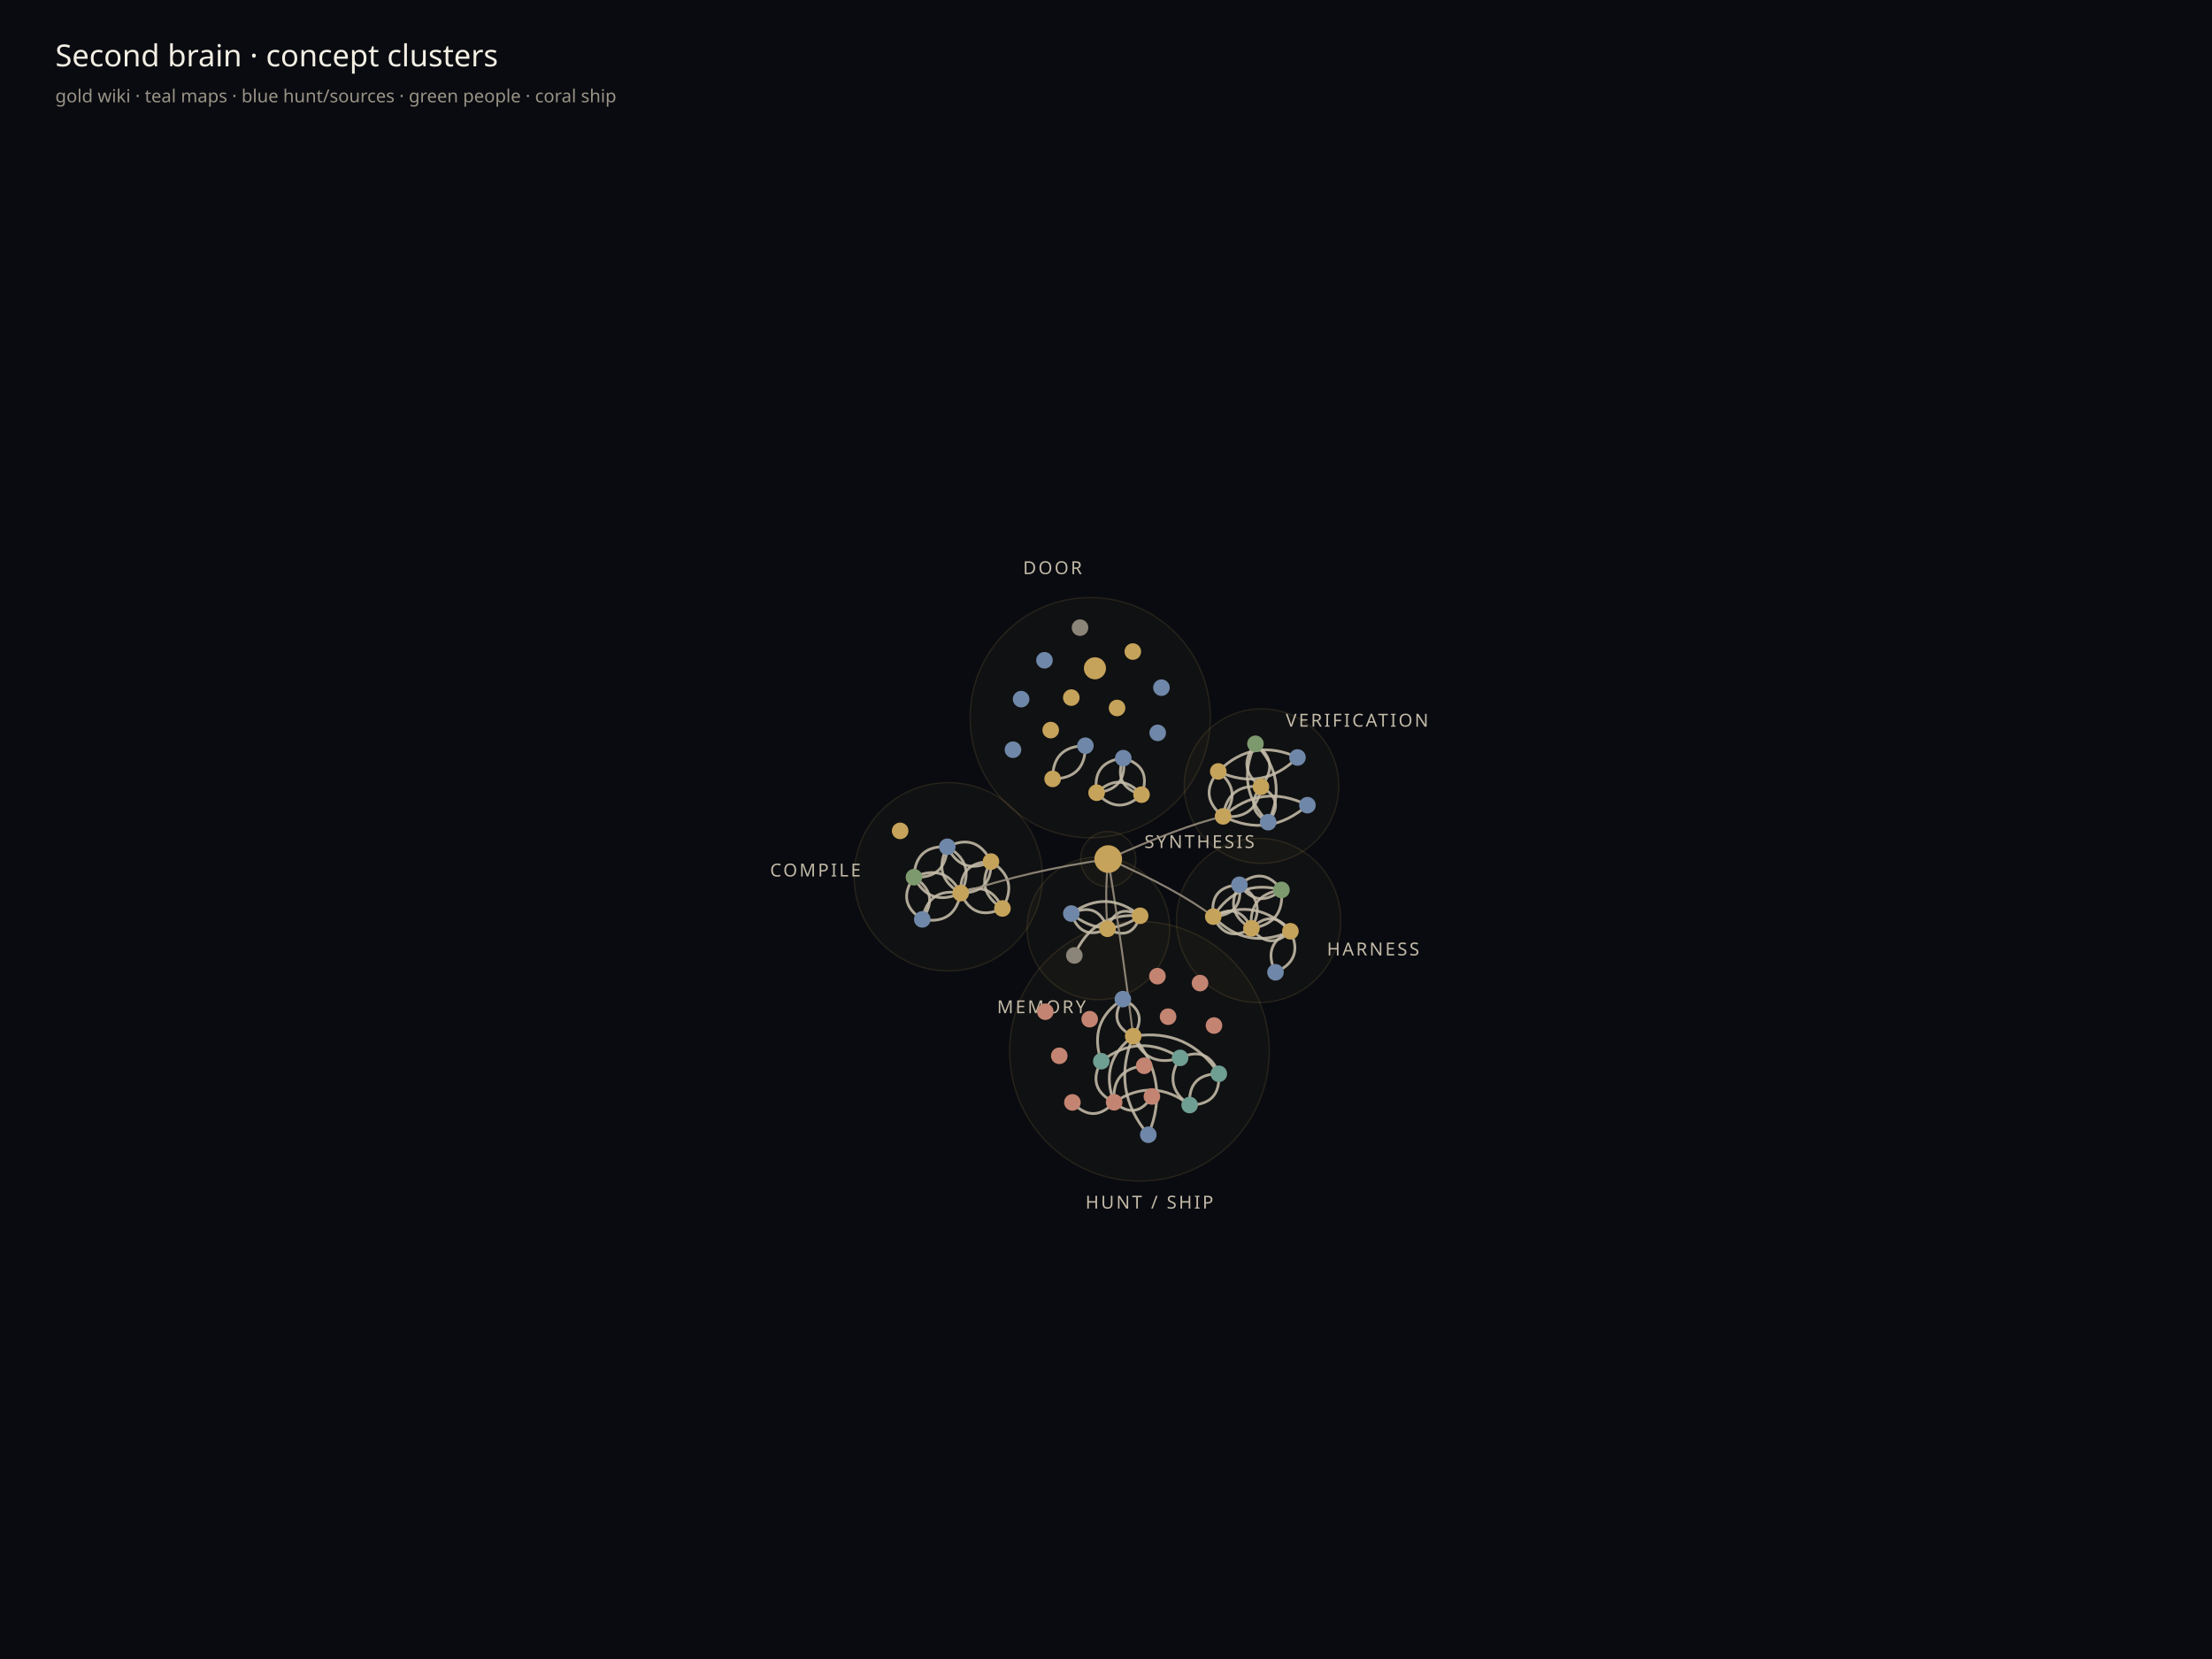
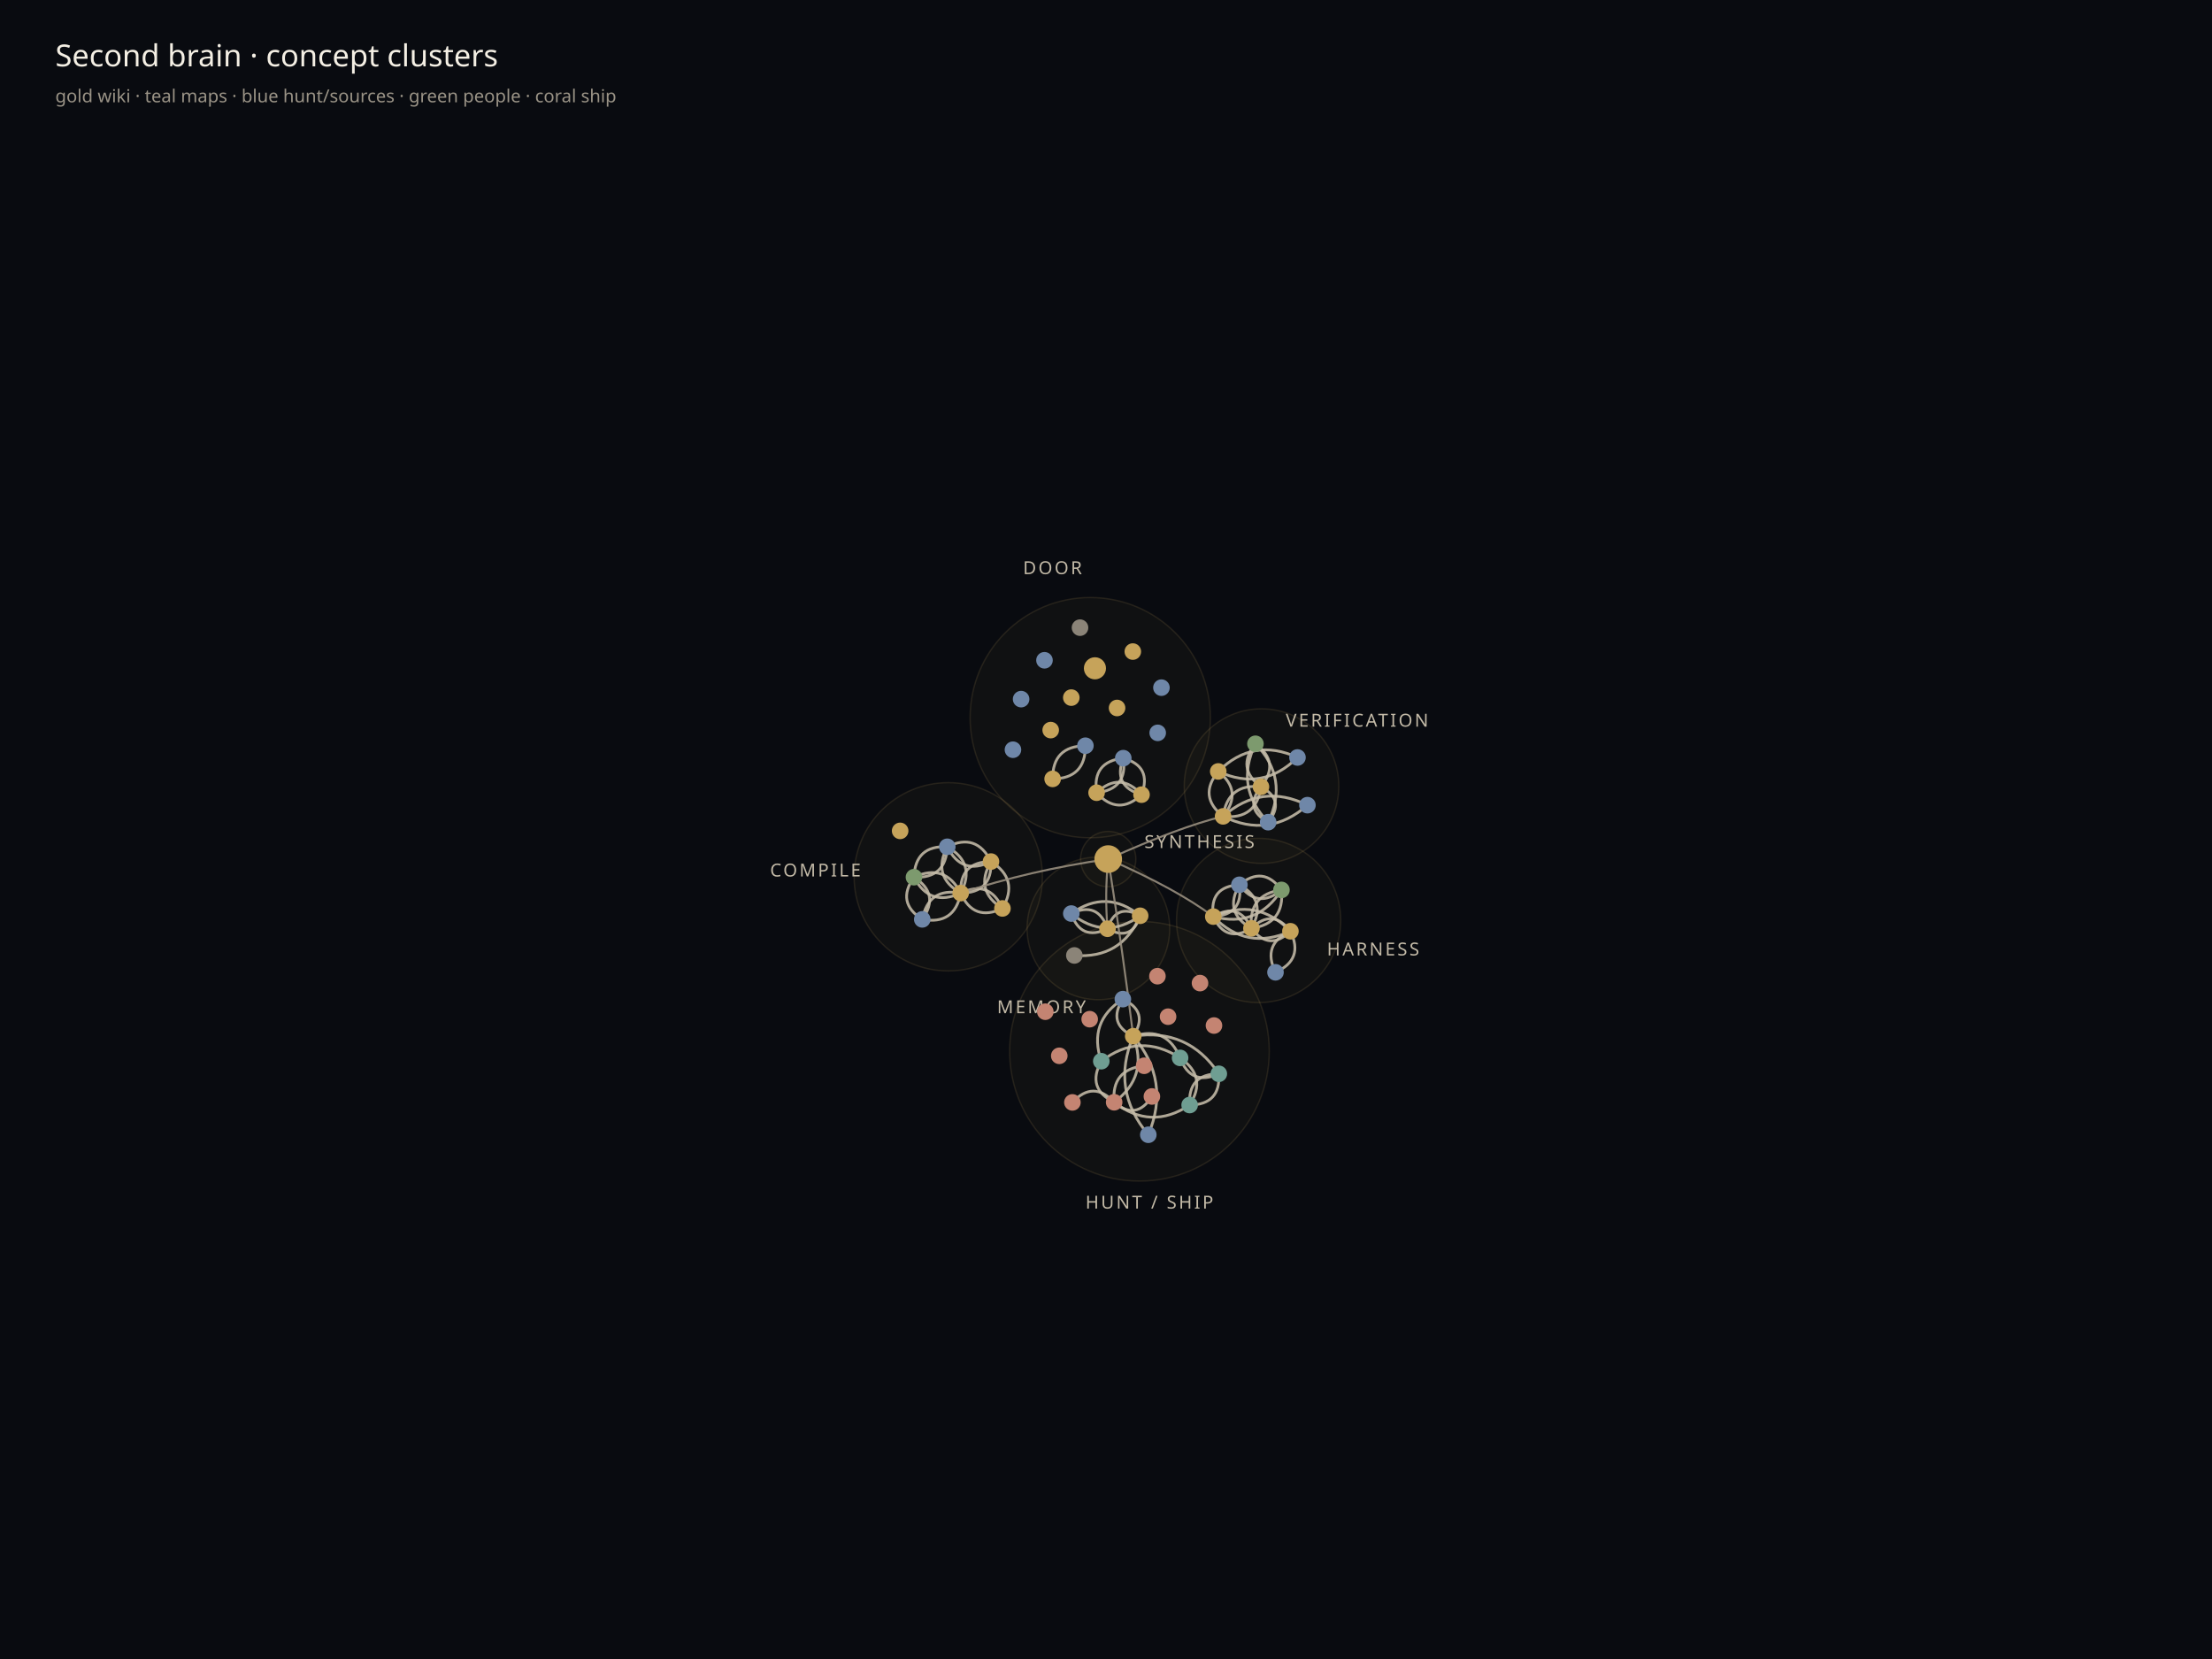
<svg xmlns="http://www.w3.org/2000/svg" viewBox="0 0 1600 1200" width="1600" height="1200">
  <rect width="100%" height="100%" fill="#090b10" />
  <text x="40" y="48" fill="#f4efe4" font-family="ui-sans-serif,system-ui,sans-serif" font-size="22">Second brain · concept clusters</text>
  <text x="40" y="74" fill="#9a9386" font-family="ui-sans-serif,system-ui,sans-serif" font-size="13">gold wiki · teal maps · blue hunt/sources · green people · coral ship</text>
  <circle cx="824.2" cy="760.4" r="93.9" fill="rgba(198,163,90,0.04)" stroke="rgba(198,163,90,0.14)" stroke-width="1" />
  <text x="831.4" y="874.2" fill="#c4bba8" font-family="ui-sans-serif,system-ui,sans-serif" font-size="13" letter-spacing="0.12em" text-anchor="middle">HUNT / SHIP</text>
  <circle cx="788.6" cy="519.1" r="86.9" fill="rgba(198,163,90,0.04)" stroke="rgba(198,163,90,0.14)" stroke-width="1" />
  <text x="761.3" y="415.3" fill="#c4bba8" font-family="ui-sans-serif,system-ui,sans-serif" font-size="13" letter-spacing="0.12em" text-anchor="middle">DOOR</text>
  <circle cx="794.5" cy="671.5" r="51.6" fill="rgba(198,163,90,0.04)" stroke="rgba(198,163,90,0.14)" stroke-width="1" />
  <text x="753.3" y="732.9" fill="#c4bba8" font-family="ui-sans-serif,system-ui,sans-serif" font-size="13" letter-spacing="0.12em" text-anchor="middle">MEMORY</text>
  <circle cx="685.9" cy="634.2" r="68.1" fill="rgba(198,163,90,0.04)" stroke="rgba(198,163,90,0.14)" stroke-width="1" />
  <text x="589.8" y="634.0" fill="#c4bba8" font-family="ui-sans-serif,system-ui,sans-serif" font-size="13" letter-spacing="0.12em" text-anchor="middle">COMPILE</text>
  <circle cx="912.5" cy="568.6" r="55.9" fill="rgba(198,163,90,0.04)" stroke="rgba(198,163,90,0.14)" stroke-width="1" />
  <text x="981.6" y="525.6" fill="#c4bba8" font-family="ui-sans-serif,system-ui,sans-serif" font-size="13" letter-spacing="0.12em" text-anchor="middle">VERIFICATION</text>
  <circle cx="910.4" cy="665.8" r="59.4" fill="rgba(198,163,90,0.04)" stroke="rgba(198,163,90,0.14)" stroke-width="1" />
  <text x="993.2" y="691.1" fill="#c4bba8" font-family="ui-sans-serif,system-ui,sans-serif" font-size="13" letter-spacing="0.12em" text-anchor="middle">HARNESS</text>
  <circle cx="801.6" cy="621.4" r="20.0" fill="rgba(198,163,90,0.04)" stroke="rgba(198,163,90,0.14)" stroke-width="1" />
  <text x="867.6" y="613.4" fill="#c4bba8" font-family="ui-sans-serif,system-ui,sans-serif" font-size="13" letter-spacing="0.12em" text-anchor="middle">SYNTHESIS</text>
-   <path d="M 853.6 765.2 Q 840.5 785.6 860.5 799.3" fill="none" stroke="#c4bba8" stroke-width="2.0" stroke-opacity="0.88" />
+   <path d="M 853.6 765.2 Q 873.6 778.9 860.5 799.3" fill="none" stroke="#c4bba8" stroke-width="2.0" stroke-opacity="0.88" />
  <path d="M 853.6 765.2 Q 824.2 746.4 796.6 767.6" fill="none" stroke="#c4bba8" stroke-width="2.0" stroke-opacity="0.88" />
-   <path d="M 853.6 765.2 Q 873.8 755.9 881.6 776.7" fill="none" stroke="#c4bba8" stroke-width="2.0" stroke-opacity="0.88" />
-   <path d="M 777.1 691.1 Q 790.7 659.8 824.7 662.4" fill="none" stroke="#c4bba8" stroke-width="2.0" stroke-opacity="0.88" />
+   <path d="M 853.6 765.2 Q 861.4 785.9 881.6 776.7" fill="none" stroke="#c4bba8" stroke-width="2.0" stroke-opacity="0.88" />
+   <path d="M 777.1 691.1 Q 811.2 693.7 824.7 662.4" fill="none" stroke="#c4bba8" stroke-width="2.0" stroke-opacity="0.88" />
  <path d="M 805.9 797.3 Q 803.7 773.5 827.6 770.9" fill="none" stroke="#c4bba8" stroke-width="2.0" stroke-opacity="0.88" />
-   <path d="M 805.9 797.3 Q 790.8 813.6 775.7 797.4" fill="none" stroke="#c4bba8" stroke-width="2.0" stroke-opacity="0.88" />
+   <path d="M 805.9 797.3 Q 790.8 781.1 775.7 797.4" fill="none" stroke="#c4bba8" stroke-width="2.0" stroke-opacity="0.88" />
  <path d="M 805.9 797.3 Q 821.9 810.9 833.2 793.1" fill="none" stroke="#c4bba8" stroke-width="2.0" stroke-opacity="0.88" />
-   <path d="M 830.6 820.8 Q 847.0 781.8 819.7 749.5" fill="none" stroke="#c4bba8" stroke-width="2.0" stroke-opacity="0.88" />
+   <path d="M 830.6 820.8 Q 803.3 788.5 819.7 749.5" fill="none" stroke="#c4bba8" stroke-width="2.0" stroke-opacity="0.88" />
  <path d="M 761.4 563.4 Q 761.3 539.7 785.1 539.4" fill="none" stroke="#c4bba8" stroke-width="2.0" stroke-opacity="0.88" />
-   <path d="M 824.7 662.4 Q 799.2 680.6 774.9 660.8" fill="none" stroke="#c4bba8" stroke-width="2.0" stroke-opacity="0.88" />
+   <path d="M 824.7 662.4 Q 800.4 642.6 774.9 660.8" fill="none" stroke="#c4bba8" stroke-width="2.0" stroke-opacity="0.88" />
  <path d="M 824.7 662.4 Q 818.7 681.5 801.1 671.8" fill="none" stroke="#c4bba8" stroke-width="2.0" stroke-opacity="0.88" />
-   <path d="M 793.2 573.4 Q 789.9 550.9 812.5 548.4" fill="none" stroke="#c4bba8" stroke-width="2.0" stroke-opacity="0.88" />
-   <path d="M 793.2 573.4 Q 810.1 557.5 825.7 574.8" fill="none" stroke="#c4bba8" stroke-width="2.0" stroke-opacity="0.88" />
-   <path d="M 825.7 574.8 Q 808.8 590.6 793.2 573.4" fill="none" stroke="#c4bba8" stroke-width="2.0" stroke-opacity="0.88" />
+   <path d="M 793.2 573.4 Q 815.9 570.9 812.5 548.4" fill="none" stroke="#c4bba8" stroke-width="2.0" stroke-opacity="0.88" />
+   <path d="M 793.2 573.4 Q 808.8 590.6 825.7 574.8" fill="none" stroke="#c4bba8" stroke-width="2.0" stroke-opacity="0.88" />
+   <path d="M 825.7 574.8 Q 810.1 557.5 793.2 573.4" fill="none" stroke="#c4bba8" stroke-width="2.0" stroke-opacity="0.88" />
  <path d="M 825.7 574.8 Q 804.7 568.8 812.5 548.4" fill="none" stroke="#c4bba8" stroke-width="2.0" stroke-opacity="0.88" />
-   <path d="M 912.1 569.1 Q 899.4 585.0 917.3 594.7" fill="none" stroke="#c4bba8" stroke-width="2.0" stroke-opacity="0.88" />
-   <path d="M 912.1 569.1 Q 926.4 551.4 908.1 538.0" fill="none" stroke="#c4bba8" stroke-width="2.0" stroke-opacity="0.88" />
-   <path d="M 912.1 569.1 Q 888.1 566.5 884.7 590.5" fill="none" stroke="#c4bba8" stroke-width="2.0" stroke-opacity="0.88" />
-   <path d="M 905.2 671.5 Q 916.8 651.3 896.5 640.0" fill="none" stroke="#c4bba8" stroke-width="2.0" stroke-opacity="0.88" />
-   <path d="M 905.2 671.5 Q 886.7 682.6 877.6 663.0" fill="none" stroke="#c4bba8" stroke-width="2.0" stroke-opacity="0.88" />
-   <path d="M 905.2 671.5 Q 918.1 688.4 933.4 673.6" fill="none" stroke="#c4bba8" stroke-width="2.0" stroke-opacity="0.88" />
+   <path d="M 912.1 569.1 Q 930.1 578.8 917.3 594.7" fill="none" stroke="#c4bba8" stroke-width="2.0" stroke-opacity="0.88" />
+   <path d="M 912.1 569.1 Q 893.9 555.6 908.1 538.0" fill="none" stroke="#c4bba8" stroke-width="2.0" stroke-opacity="0.88" />
+   <path d="M 912.1 569.1 Q 908.8 593.1 884.7 590.5" fill="none" stroke="#c4bba8" stroke-width="2.0" stroke-opacity="0.88" />
+   <path d="M 905.2 671.5 Q 884.8 660.1 896.5 640.0" fill="none" stroke="#c4bba8" stroke-width="2.0" stroke-opacity="0.88" />
+   <path d="M 905.2 671.5 Q 896.1 651.9 877.6 663.0" fill="none" stroke="#c4bba8" stroke-width="2.0" stroke-opacity="0.88" />
+   <path d="M 905.2 671.5 Q 920.5 656.6 933.4 673.6" fill="none" stroke="#c4bba8" stroke-width="2.0" stroke-opacity="0.88" />
  <path d="M 905.2 671.5 Q 929.4 668.0 926.9 643.7" fill="none" stroke="#c4bba8" stroke-width="2.0" stroke-opacity="0.88" />
-   <path d="M 801.1 671.8 Q 781.8 681.0 774.9 660.8" fill="none" stroke="#c4bba8" stroke-width="2.0" stroke-opacity="0.88" />
+   <path d="M 801.1 671.8 Q 794.2 651.6 774.9 660.8" fill="none" stroke="#c4bba8" stroke-width="2.0" stroke-opacity="0.88" />
  <path d="M 801.1 671.8 Q 807.2 652.7 824.7 662.4" fill="none" stroke="#c4bba8" stroke-width="2.0" stroke-opacity="0.88" />
-   <path d="M 819.7 749.5 Q 800.7 740.4 812.2 722.7" fill="none" stroke="#c4bba8" stroke-width="2.0" stroke-opacity="0.88" />
-   <path d="M 819.7 749.5 Q 803.3 788.5 830.6 820.8" fill="none" stroke="#c4bba8" stroke-width="2.0" stroke-opacity="0.88" />
-   <path d="M 819.7 749.5 Q 794.6 768.1 805.9 797.3" fill="none" stroke="#c4bba8" stroke-width="2.0" stroke-opacity="0.88" />
-   <path d="M 819.7 749.5 Q 829.4 773.0 853.6 765.2" fill="none" stroke="#c4bba8" stroke-width="2.0" stroke-opacity="0.88" />
-   <path d="M 694.9 646.0 Q 717.7 645.9 716.8 623.2" fill="none" stroke="#c4bba8" stroke-width="2.0" stroke-opacity="0.88" />
+   <path d="M 819.7 749.5 Q 831.3 731.8 812.2 722.7" fill="none" stroke="#c4bba8" stroke-width="2.0" stroke-opacity="0.88" />
+   <path d="M 819.7 749.5 Q 847.0 781.8 830.6 820.8" fill="none" stroke="#c4bba8" stroke-width="2.0" stroke-opacity="0.88" />
+   <path d="M 819.7 749.5 Q 831.0 778.7 805.9 797.3" fill="none" stroke="#c4bba8" stroke-width="2.0" stroke-opacity="0.88" />
+   <path d="M 819.7 749.5 Q 843.9 741.7 853.6 765.2" fill="none" stroke="#c4bba8" stroke-width="2.0" stroke-opacity="0.88" />
+   <path d="M 694.9 646.0 Q 694.0 623.3 716.8 623.2" fill="none" stroke="#c4bba8" stroke-width="2.0" stroke-opacity="0.88" />
  <path d="M 694.9 646.0 Q 704.3 667.0 725.1 657.1" fill="none" stroke="#c4bba8" stroke-width="2.0" stroke-opacity="0.88" />
  <path d="M 694.9 646.0 Q 683.5 624.1 661.1 634.5" fill="none" stroke="#c4bba8" stroke-width="2.0" stroke-opacity="0.88" />
  <path d="M 694.9 646.0 Q 673.9 634.0 685.2 612.5" fill="none" stroke="#c4bba8" stroke-width="2.0" stroke-opacity="0.88" />
  <path d="M 694.9 646.0 Q 690.5 669.3 667.1 665.0" fill="none" stroke="#c4bba8" stroke-width="2.0" stroke-opacity="0.88" />
-   <path d="M 716.8 623.2 Q 706.3 602.1 685.2 612.5" fill="none" stroke="#c4bba8" stroke-width="2.0" stroke-opacity="0.88" />
-   <path d="M 716.8 623.2 Q 694.0 623.3 694.9 646.0" fill="none" stroke="#c4bba8" stroke-width="2.0" stroke-opacity="0.88" />
-   <path d="M 716.8 623.2 Q 737.4 636.1 725.1 657.1" fill="none" stroke="#c4bba8" stroke-width="2.0" stroke-opacity="0.88" />
+   <path d="M 716.8 623.2 Q 695.7 633.6 685.2 612.5" fill="none" stroke="#c4bba8" stroke-width="2.0" stroke-opacity="0.88" />
+   <path d="M 716.8 623.2 Q 717.7 645.9 694.9 646.0" fill="none" stroke="#c4bba8" stroke-width="2.0" stroke-opacity="0.88" />
+   <path d="M 716.8 623.2 Q 704.5 644.2 725.1 657.1" fill="none" stroke="#c4bba8" stroke-width="2.0" stroke-opacity="0.88" />
  <path d="M 877.6 663.0 Q 899.6 661.7 896.5 640.0" fill="none" stroke="#c4bba8" stroke-width="2.0" stroke-opacity="0.88" />
-   <path d="M 877.6 663.0 Q 896.1 651.9 905.2 671.5" fill="none" stroke="#c4bba8" stroke-width="2.0" stroke-opacity="0.88" />
+   <path d="M 877.6 663.0 Q 886.7 682.6 905.2 671.5" fill="none" stroke="#c4bba8" stroke-width="2.0" stroke-opacity="0.88" />
  <path d="M 877.6 663.0 Q 901.8 687.9 933.4 673.6" fill="none" stroke="#c4bba8" stroke-width="2.0" stroke-opacity="0.88" />
-   <path d="M 881.2 558.0 Q 913.3 572.8 938.5 547.9" fill="none" stroke="#c4bba8" stroke-width="2.0" stroke-opacity="0.88" />
+   <path d="M 881.2 558.0 Q 906.3 533.1 938.5 547.9" fill="none" stroke="#c4bba8" stroke-width="2.0" stroke-opacity="0.88" />
  <path d="M 881.2 558.0 Q 866.4 576.0 884.7 590.5" fill="none" stroke="#c4bba8" stroke-width="2.0" stroke-opacity="0.88" />
  <path d="M 933.4 673.6 Q 943.4 694.0 922.6 703.3" fill="none" stroke="#c4bba8" stroke-width="2.0" stroke-opacity="0.88" />
  <path d="M 933.4 673.6 Q 909.2 648.7 877.6 663.0" fill="none" stroke="#c4bba8" stroke-width="2.0" stroke-opacity="0.88" />
-   <path d="M 933.4 673.6 Q 920.5 656.6 905.2 671.5" fill="none" stroke="#c4bba8" stroke-width="2.0" stroke-opacity="0.88" />
-   <path d="M 725.1 657.1 Q 704.5 644.2 716.8 623.2" fill="none" stroke="#c4bba8" stroke-width="2.0" stroke-opacity="0.88" />
+   <path d="M 933.4 673.6 Q 918.1 688.4 905.2 671.5" fill="none" stroke="#c4bba8" stroke-width="2.0" stroke-opacity="0.88" />
+   <path d="M 725.1 657.1 Q 737.4 636.1 716.8 623.2" fill="none" stroke="#c4bba8" stroke-width="2.0" stroke-opacity="0.88" />
  <path d="M 725.1 657.1 Q 715.7 636.1 694.9 646.0" fill="none" stroke="#c4bba8" stroke-width="2.0" stroke-opacity="0.88" />
  <path d="M 884.7 590.5 Q 912.5 566.0 945.7 582.4" fill="none" stroke="#c4bba8" stroke-width="2.0" stroke-opacity="0.88" />
-   <path d="M 884.7 590.5 Q 908.8 593.1 912.1 569.1" fill="none" stroke="#c4bba8" stroke-width="2.0" stroke-opacity="0.88" />
+   <path d="M 884.7 590.5 Q 888.1 566.5 912.1 569.1" fill="none" stroke="#c4bba8" stroke-width="2.0" stroke-opacity="0.88" />
  <path d="M 884.7 590.5 Q 899.4 572.4 881.2 558.0" fill="none" stroke="#c4bba8" stroke-width="2.0" stroke-opacity="0.88" />
  <path d="M 801.6 621.4 Q 745.0 629.5 694.9 646.0" fill="none" stroke="#9a9080" stroke-width="1.45" stroke-opacity="0.88" />
  <path d="M 801.6 621.4 Q 799.0 646.5 801.1 671.8" fill="none" stroke="#9a9080" stroke-width="1.45" stroke-opacity="0.88" />
  <path d="M 801.6 621.4 Q 851.4 643.2 877.6 663.0" fill="none" stroke="#9a9080" stroke-width="1.45" stroke-opacity="0.88" />
  <path d="M 801.6 621.4 Q 853.2 598.1 884.7 590.5" fill="none" stroke="#9a9080" stroke-width="1.45" stroke-opacity="0.88" />
  <path d="M 801.6 621.4 Q 812.3 689.4 819.7 749.5" fill="none" stroke="#9a9080" stroke-width="1.45" stroke-opacity="0.88" />
  <path d="M 796.6 767.6 Q 786.8 739.0 812.2 722.7" fill="none" stroke="#c4bba8" stroke-width="2.0" stroke-opacity="0.88" />
  <path d="M 796.6 767.6 Q 785.6 787.3 805.9 797.3" fill="none" stroke="#c4bba8" stroke-width="2.0" stroke-opacity="0.88" />
-   <path d="M 860.5 799.3 Q 833.9 778.7 805.9 797.3" fill="none" stroke="#c4bba8" stroke-width="2.0" stroke-opacity="0.88" />
+   <path d="M 860.5 799.3 Q 832.5 817.9 805.9 797.3" fill="none" stroke="#c4bba8" stroke-width="2.0" stroke-opacity="0.88" />
  <path d="M 860.5 799.3 Q 883.0 799.1 881.6 776.7" fill="none" stroke="#c4bba8" stroke-width="2.0" stroke-opacity="0.88" />
  <path d="M 881.6 776.7 Q 859.1 776.8 860.5 799.3" fill="none" stroke="#c4bba8" stroke-width="2.0" stroke-opacity="0.88" />
  <path d="M 881.6 776.7 Q 859.3 743.4 819.7 749.5" fill="none" stroke="#c4bba8" stroke-width="2.0" stroke-opacity="0.88" />
-   <path d="M 926.9 643.7 Q 895.2 635.3 877.6 663.0" fill="none" stroke="#c4bba8" stroke-width="2.0" stroke-opacity="0.88" />
+   <path d="M 926.9 643.7 Q 909.4 671.4 877.6 663.0" fill="none" stroke="#c4bba8" stroke-width="2.0" stroke-opacity="0.88" />
  <path d="M 926.9 643.7 Q 902.7 647.1 905.2 671.5" fill="none" stroke="#c4bba8" stroke-width="2.0" stroke-opacity="0.88" />
-   <path d="M 926.9 643.7 Q 909.7 658.0 896.5 640.0" fill="none" stroke="#c4bba8" stroke-width="2.0" stroke-opacity="0.88" />
-   <path d="M 908.1 538.0 Q 893.9 555.6 912.1 569.1" fill="none" stroke="#c4bba8" stroke-width="2.0" stroke-opacity="0.88" />
+   <path d="M 926.9 643.7 Q 913.7 625.7 896.5 640.0" fill="none" stroke="#c4bba8" stroke-width="2.0" stroke-opacity="0.88" />
+   <path d="M 908.1 538.0 Q 926.4 551.4 912.1 569.1" fill="none" stroke="#c4bba8" stroke-width="2.0" stroke-opacity="0.88" />
  <path d="M 908.1 538.0 Q 932.5 563.1 917.3 594.7" fill="none" stroke="#c4bba8" stroke-width="2.0" stroke-opacity="0.88" />
  <path d="M 661.1 634.5 Q 672.5 656.3 694.9 646.0" fill="none" stroke="#c4bba8" stroke-width="2.0" stroke-opacity="0.88" />
  <path d="M 661.1 634.5 Q 684.3 635.7 685.2 612.5" fill="none" stroke="#c4bba8" stroke-width="2.0" stroke-opacity="0.88" />
  <path d="M 661.1 634.5 Q 648.0 652.9 667.1 665.0" fill="none" stroke="#c4bba8" stroke-width="2.0" stroke-opacity="0.88" />
  <path d="M 667.1 665.0 Q 671.6 641.7 694.9 646.0" fill="none" stroke="#c4bba8" stroke-width="2.0" stroke-opacity="0.88" />
  <path d="M 667.1 665.0 Q 680.2 646.6 661.1 634.5" fill="none" stroke="#c4bba8" stroke-width="2.0" stroke-opacity="0.88" />
-   <path d="M 917.3 594.7 Q 930.1 578.8 912.1 569.1" fill="none" stroke="#c4bba8" stroke-width="2.0" stroke-opacity="0.88" />
+   <path d="M 917.3 594.7 Q 899.4 585.0 912.1 569.1" fill="none" stroke="#c4bba8" stroke-width="2.0" stroke-opacity="0.88" />
  <path d="M 917.3 594.7 Q 892.9 569.5 908.1 538.0" fill="none" stroke="#c4bba8" stroke-width="2.0" stroke-opacity="0.88" />
  <path d="M 785.1 539.4 Q 785.2 563.1 761.4 563.4" fill="none" stroke="#c4bba8" stroke-width="2.0" stroke-opacity="0.88" />
-   <path d="M 938.5 547.9 Q 906.3 533.1 881.2 558.0" fill="none" stroke="#c4bba8" stroke-width="2.0" stroke-opacity="0.88" />
+   <path d="M 938.5 547.9 Q 913.3 572.8 881.2 558.0" fill="none" stroke="#c4bba8" stroke-width="2.0" stroke-opacity="0.88" />
  <path d="M 685.2 612.5 Q 706.3 624.6 694.9 646.0" fill="none" stroke="#c4bba8" stroke-width="2.0" stroke-opacity="0.88" />
-   <path d="M 685.2 612.5 Q 695.7 633.6 716.8 623.2" fill="none" stroke="#c4bba8" stroke-width="2.0" stroke-opacity="0.88" />
+   <path d="M 685.2 612.5 Q 706.3 602.1 716.8 623.2" fill="none" stroke="#c4bba8" stroke-width="2.0" stroke-opacity="0.88" />
  <path d="M 685.2 612.5 Q 662.0 611.3 661.1 634.5" fill="none" stroke="#c4bba8" stroke-width="2.0" stroke-opacity="0.88" />
  <path d="M 922.6 703.3 Q 912.6 682.8 933.4 673.6" fill="none" stroke="#c4bba8" stroke-width="2.0" stroke-opacity="0.88" />
-   <path d="M 812.2 722.7 Q 831.3 731.8 819.7 749.5" fill="none" stroke="#c4bba8" stroke-width="2.0" stroke-opacity="0.88" />
-   <path d="M 812.5 548.4 Q 815.9 570.9 793.2 573.4" fill="none" stroke="#c4bba8" stroke-width="2.0" stroke-opacity="0.88" />
+   <path d="M 812.2 722.7 Q 800.7 740.4 819.7 749.5" fill="none" stroke="#c4bba8" stroke-width="2.0" stroke-opacity="0.88" />
+   <path d="M 812.5 548.4 Q 789.9 550.9 793.2 573.4" fill="none" stroke="#c4bba8" stroke-width="2.0" stroke-opacity="0.88" />
  <path d="M 812.5 548.4 Q 833.5 554.3 825.7 574.8" fill="none" stroke="#c4bba8" stroke-width="2.0" stroke-opacity="0.88" />
  <path d="M 896.5 640.0 Q 874.5 641.2 877.6 663.0" fill="none" stroke="#c4bba8" stroke-width="2.0" stroke-opacity="0.88" />
-   <path d="M 896.5 640.0 Q 884.8 660.1 905.2 671.5" fill="none" stroke="#c4bba8" stroke-width="2.0" stroke-opacity="0.88" />
-   <path d="M 896.5 640.0 Q 913.7 625.7 926.9 643.7" fill="none" stroke="#c4bba8" stroke-width="2.0" stroke-opacity="0.88" />
-   <path d="M 774.9 660.8 Q 794.2 651.6 801.1 671.8" fill="none" stroke="#c4bba8" stroke-width="2.0" stroke-opacity="0.88" />
-   <path d="M 774.9 660.8 Q 800.4 642.6 824.7 662.4" fill="none" stroke="#c4bba8" stroke-width="2.0" stroke-opacity="0.88" />
+   <path d="M 896.5 640.0 Q 916.8 651.3 905.2 671.5" fill="none" stroke="#c4bba8" stroke-width="2.0" stroke-opacity="0.88" />
+   <path d="M 896.5 640.0 Q 909.7 658.0 926.9 643.7" fill="none" stroke="#c4bba8" stroke-width="2.0" stroke-opacity="0.88" />
+   <path d="M 774.9 660.8 Q 781.8 681.0 801.1 671.8" fill="none" stroke="#c4bba8" stroke-width="2.0" stroke-opacity="0.88" />
+   <path d="M 774.9 660.8 Q 799.2 680.6 824.7 662.4" fill="none" stroke="#c4bba8" stroke-width="2.0" stroke-opacity="0.88" />
  <path d="M 945.7 582.4 Q 917.9 606.8 884.7 590.5" fill="none" stroke="#c4bba8" stroke-width="2.0" stroke-opacity="0.88" />
  <circle cx="853.6" cy="765.2" r="6" fill="#6f9e92" />
  <circle cx="781.2" cy="454.0" r="6" fill="#8b8478" />
  <circle cx="792.0" cy="483.4" r="8" fill="#c6a35a" />
  <circle cx="777.1" cy="691.1" r="6" fill="#8b8478" />
  <circle cx="805.9" cy="797.3" r="6" fill="#c48472" />
  <circle cx="830.6" cy="820.8" r="6" fill="#6f87a8" />
  <circle cx="837.2" cy="706.1" r="6" fill="#c48472" />
  <circle cx="766.2" cy="763.7" r="6" fill="#c48472" />
  <circle cx="756.1" cy="731.8" r="6" fill="#c48472" />
  <circle cx="827.6" cy="770.9" r="6" fill="#c48472" />
  <circle cx="844.9" cy="735.4" r="6" fill="#c48472" />
  <circle cx="878.1" cy="741.8" r="6" fill="#c48472" />
  <circle cx="775.7" cy="797.4" r="6" fill="#c48472" />
  <circle cx="868.0" cy="711.1" r="6" fill="#c48472" />
  <circle cx="788.2" cy="737.2" r="6" fill="#c48472" />
  <circle cx="833.2" cy="793.1" r="6" fill="#c48472" />
  <circle cx="761.4" cy="563.4" r="6" fill="#c6a35a" />
  <circle cx="824.7" cy="662.4" r="6" fill="#c6a35a" />
  <circle cx="793.2" cy="573.4" r="6" fill="#c6a35a" />
  <circle cx="651.1" cy="601.0" r="6" fill="#c6a35a" />
  <circle cx="825.7" cy="574.8" r="6" fill="#c6a35a" />
  <circle cx="912.1" cy="569.1" r="6" fill="#c6a35a" />
  <circle cx="774.9" cy="504.6" r="6" fill="#c6a35a" />
  <circle cx="905.2" cy="671.5" r="6" fill="#c6a35a" />
  <circle cx="801.1" cy="671.8" r="6" fill="#c6a35a" />
  <circle cx="819.7" cy="749.5" r="6" fill="#c6a35a" />
  <circle cx="694.9" cy="646.0" r="6" fill="#c6a35a" />
  <circle cx="716.8" cy="623.2" r="6" fill="#c6a35a" />
  <circle cx="819.4" cy="471.3" r="6" fill="#c6a35a" />
  <circle cx="877.6" cy="663.0" r="6" fill="#c6a35a" />
  <circle cx="881.2" cy="558.0" r="6" fill="#c6a35a" />
  <circle cx="933.4" cy="673.6" r="6" fill="#c6a35a" />
  <circle cx="725.1" cy="657.1" r="6" fill="#c6a35a" />
  <circle cx="884.7" cy="590.5" r="6" fill="#c6a35a" />
  <circle cx="801.6" cy="621.4" r="10" fill="#c6a35a" />
  <circle cx="760.0" cy="528.1" r="6" fill="#c6a35a" />
  <circle cx="808.0" cy="512.1" r="6" fill="#c6a35a" />
  <circle cx="796.6" cy="767.6" r="6" fill="#6f9e92" />
  <circle cx="860.5" cy="799.3" r="6" fill="#6f9e92" />
  <circle cx="881.6" cy="776.7" r="6" fill="#6f9e92" />
  <circle cx="926.9" cy="643.7" r="6" fill="#7d9a6e" />
  <circle cx="908.1" cy="538.0" r="6" fill="#7d9a6e" />
  <circle cx="661.1" cy="634.5" r="6" fill="#7d9a6e" />
  <circle cx="667.1" cy="665.0" r="6" fill="#6f87a8" />
  <circle cx="840.1" cy="497.4" r="6" fill="#6f87a8" />
  <circle cx="755.5" cy="477.6" r="6" fill="#6f87a8" />
  <circle cx="917.3" cy="594.7" r="6" fill="#6f87a8" />
  <circle cx="785.1" cy="539.4" r="6" fill="#6f87a8" />
  <circle cx="938.5" cy="547.9" r="6" fill="#6f87a8" />
  <circle cx="837.4" cy="530.1" r="6" fill="#6f87a8" />
  <circle cx="685.2" cy="612.5" r="6" fill="#6f87a8" />
  <circle cx="732.7" cy="542.3" r="6" fill="#6f87a8" />
  <circle cx="922.6" cy="703.3" r="6" fill="#6f87a8" />
  <circle cx="812.2" cy="722.7" r="6" fill="#6f87a8" />
  <circle cx="738.6" cy="505.7" r="6" fill="#6f87a8" />
  <circle cx="812.5" cy="548.4" r="6" fill="#6f87a8" />
  <circle cx="896.5" cy="640.0" r="6" fill="#6f87a8" />
  <circle cx="774.9" cy="660.8" r="6" fill="#6f87a8" />
  <circle cx="945.7" cy="582.4" r="6" fill="#6f87a8" />
</svg>
